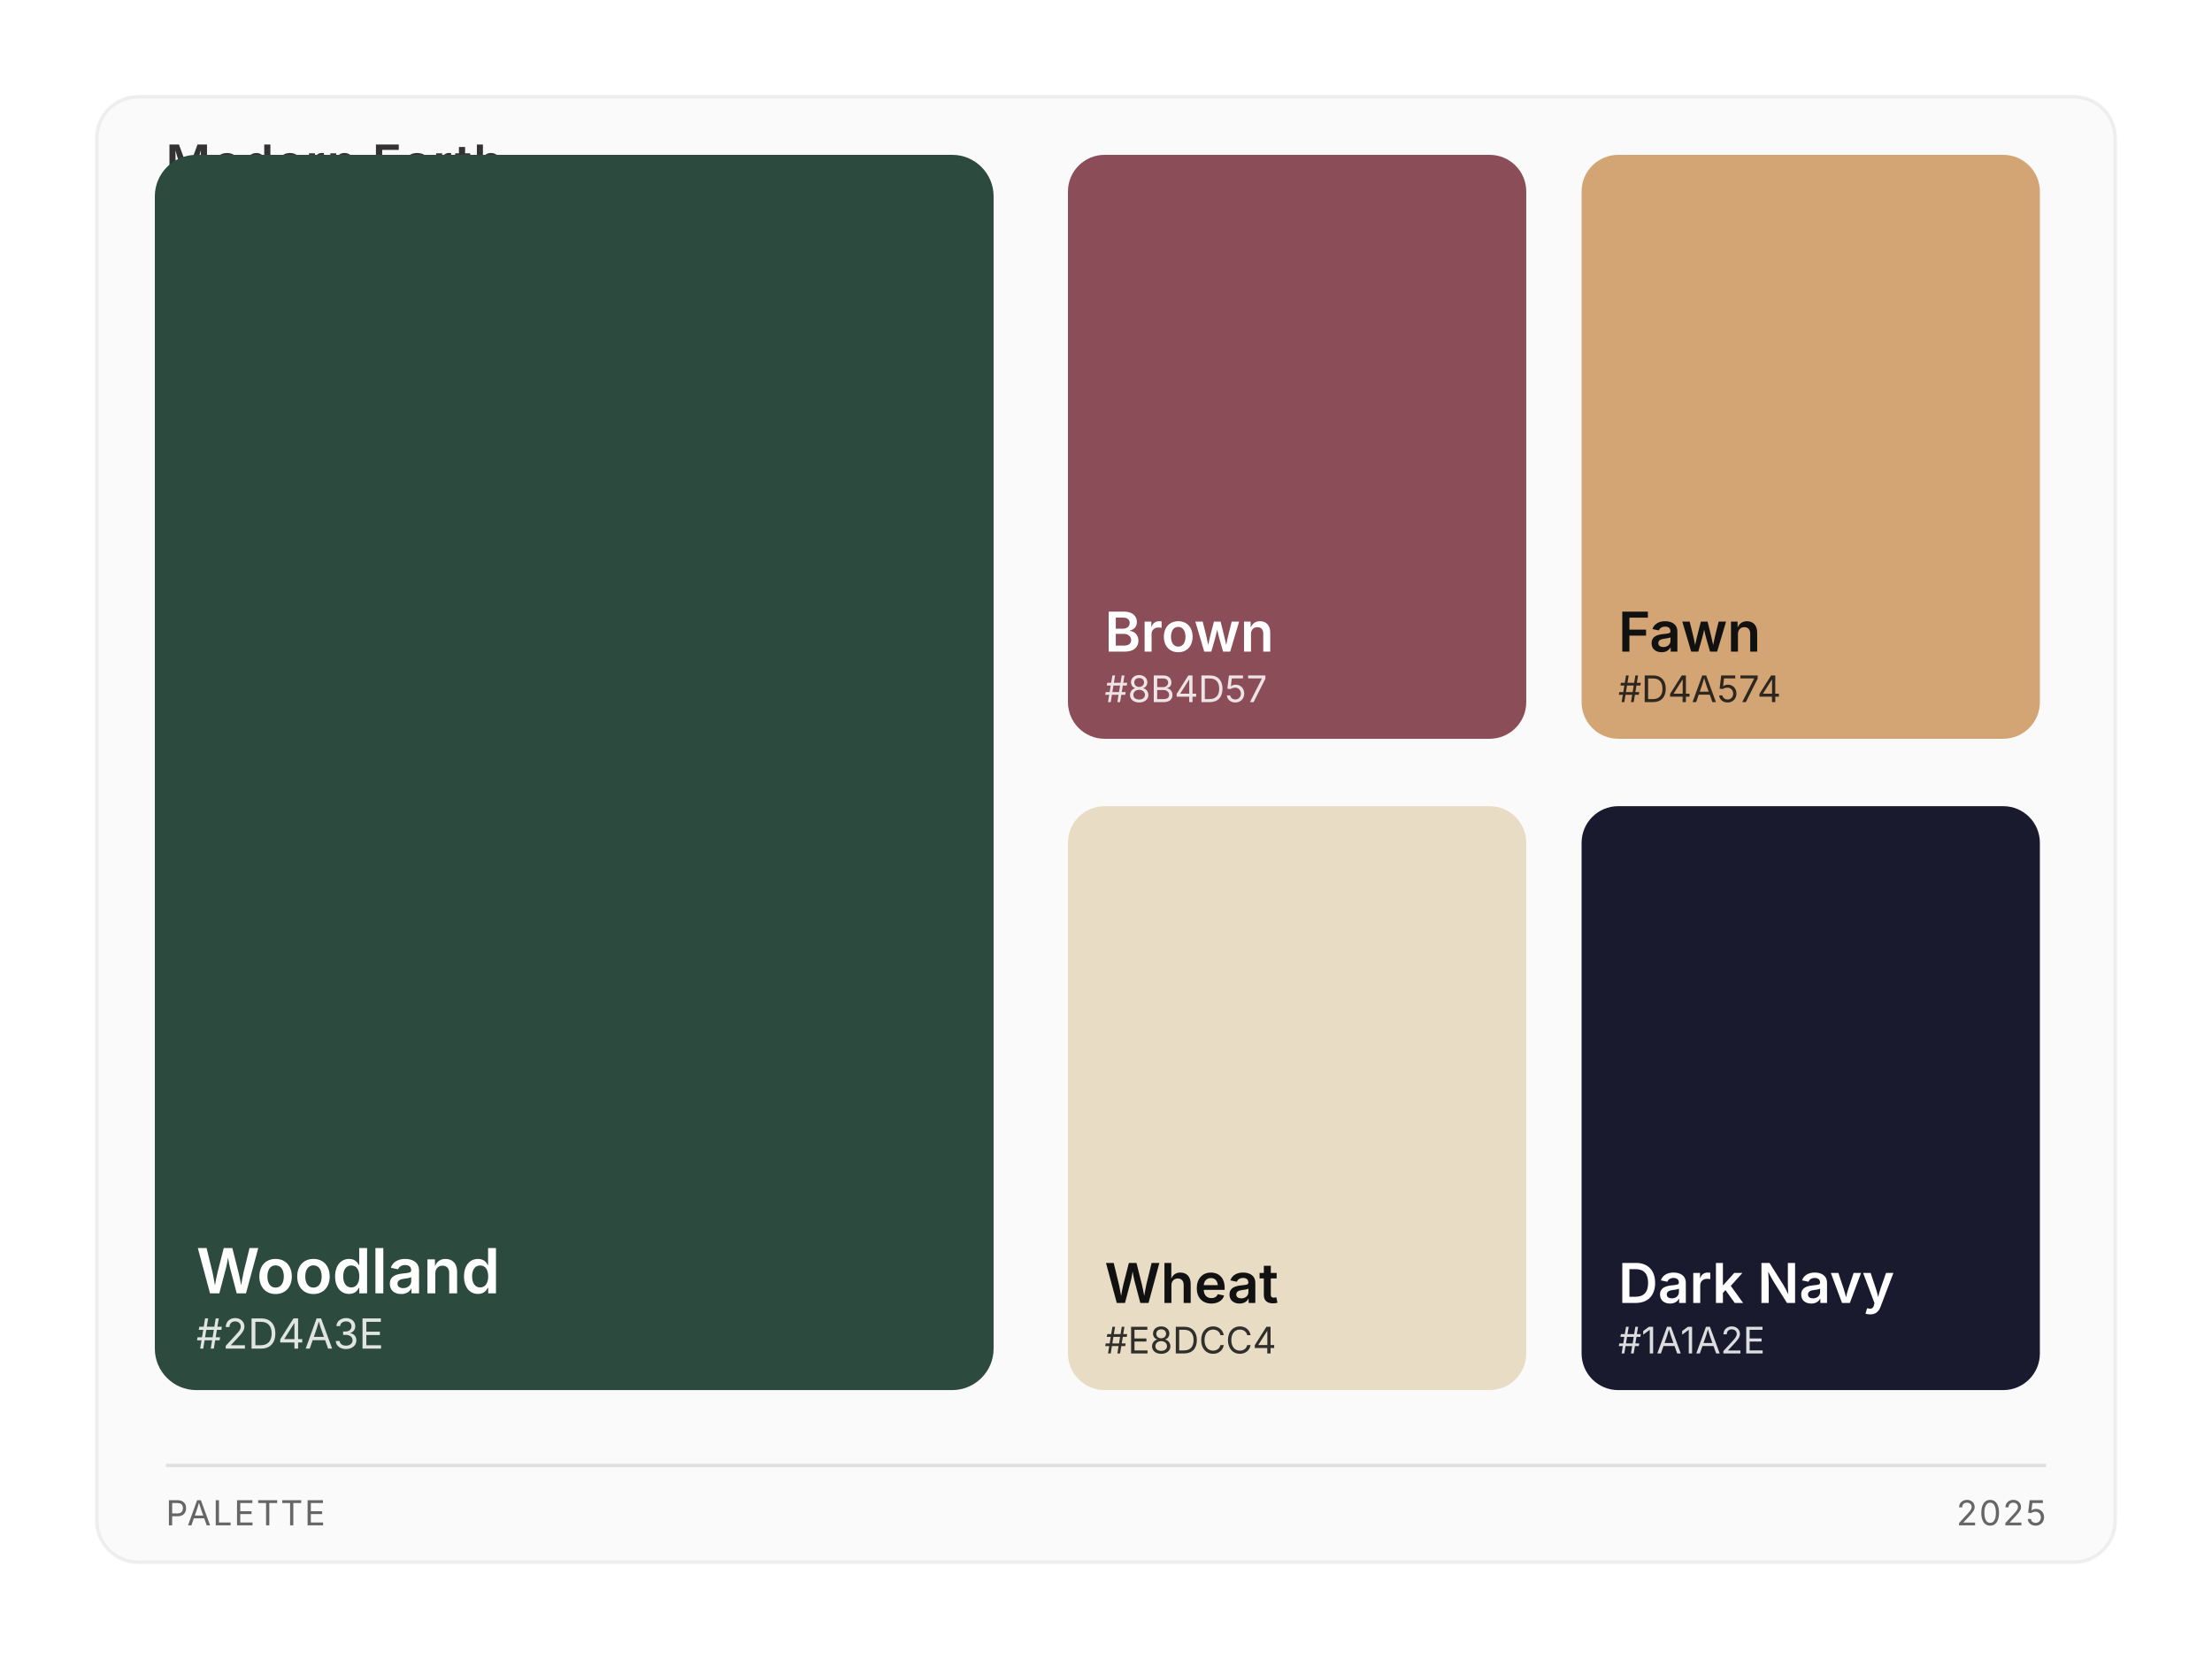
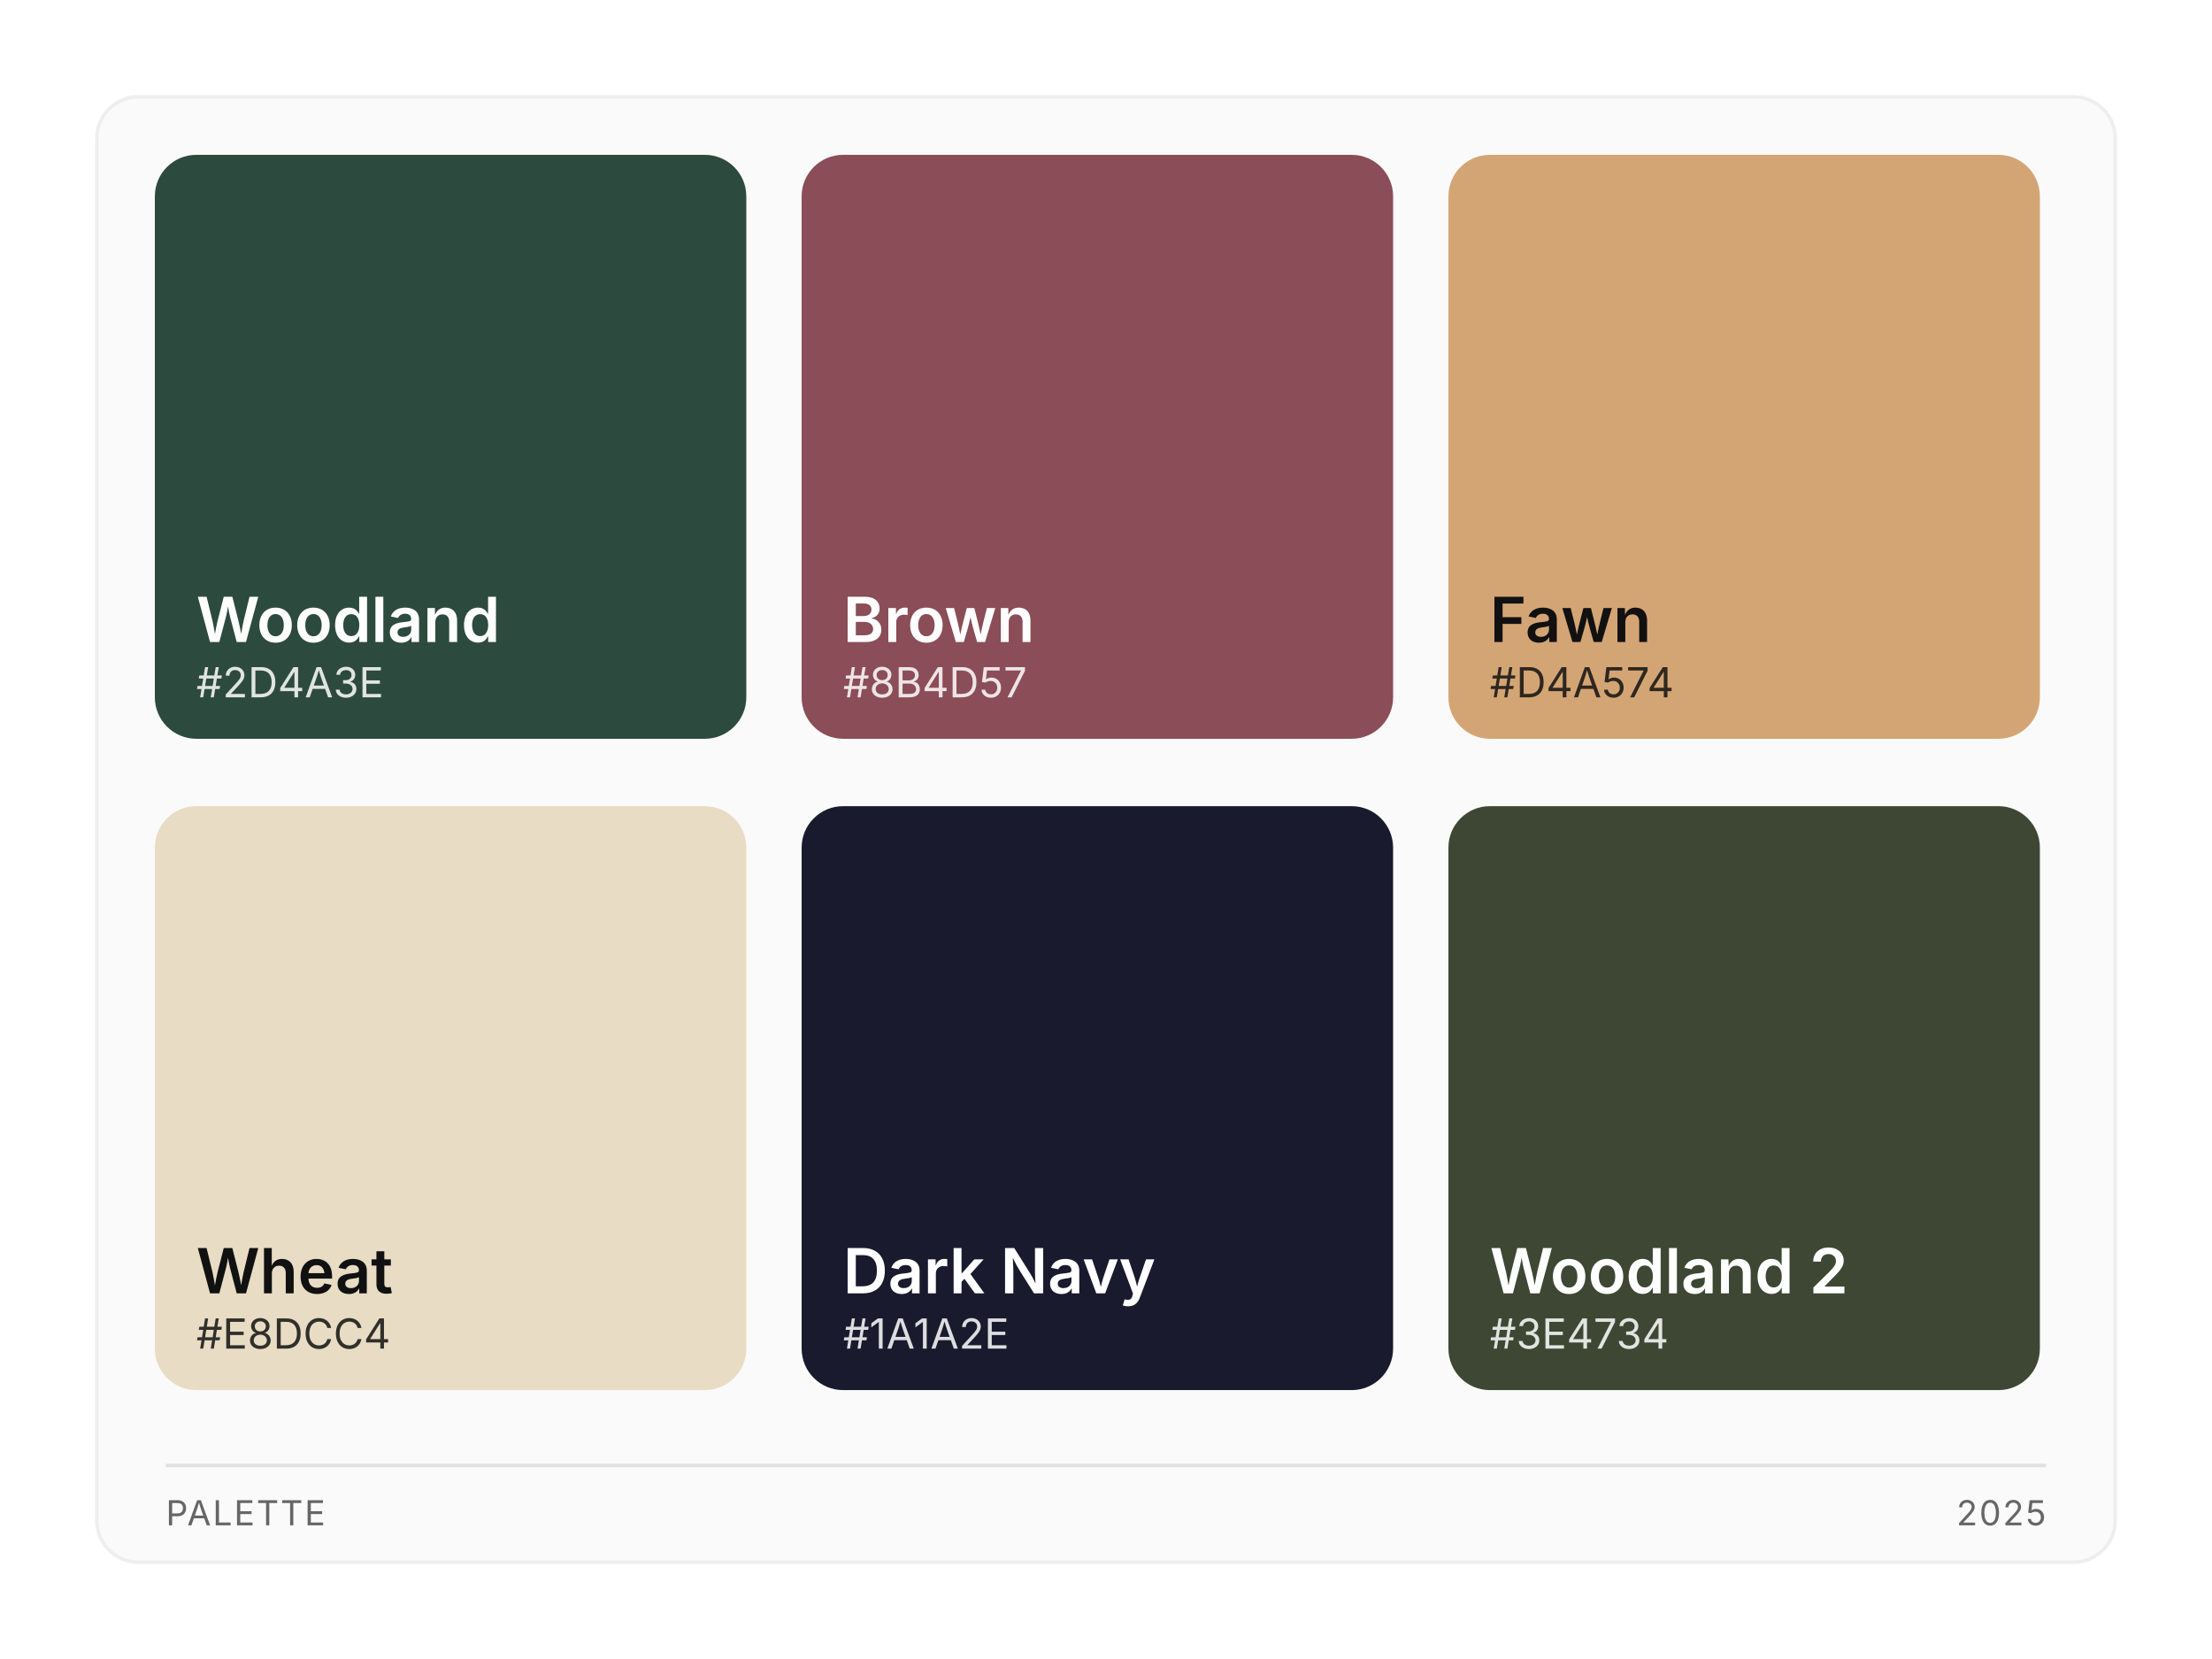
<svg xmlns="http://www.w3.org/2000/svg" width="640" height="480" viewBox="0 0 640 480">
  <rect width="640" height="480" fill="#FFFFFF" />
  <rect x="28" y="28" width="584" height="424" rx="12" fill="#FAFAFA" stroke="#E5E5E5" stroke-opacity="0.6" stroke-width="1" />
-   <text x="48" y="52" font-family="Inter, &quot;SF Pro Display&quot;, system-ui, -apple-system, sans-serif" font-size="14" font-weight="600" fill="#333333" letter-spacing="0.5">Modern Earth</text>
  <g>
-     <rect x="44.8" y="44.8" width="242.68" height="357.4" rx="12" fill="#2D4A3E" />
-     <text x="56.8" y="390.2" font-family="Inter, &quot;SF Pro Display&quot;, system-ui, -apple-system, sans-serif" font-size="12" fill="#FFFFFF" opacity="0.85">#2D4A3E</text>
-     <text x="56.8" y="374.2" font-family="Inter, &quot;SF Pro Display&quot;, system-ui, -apple-system, sans-serif" font-size="18" font-weight="600" fill="#FFFFFF">Woodland</text>
-     <rect x="308.992" y="44.8" width="132.6" height="168.952" rx="10.608" fill="#8B4D57" />
-     <text x="319.6" y="203.144" font-family="Inter, &quot;SF Pro Display&quot;, system-ui, -apple-system, sans-serif" font-size="10.608" fill="#FFFFFF" opacity="0.85">#8B4D57</text>
-     <text x="319.6" y="188.536" font-family="Inter, &quot;SF Pro Display&quot;, system-ui, -apple-system, sans-serif" font-size="15.912" font-weight="600" fill="#FFFFFF">Brown</text>
-     <rect x="457.6" y="44.8" width="132.6" height="168.952" rx="10.608" fill="#D4A574" />
-     <text x="468.208" y="203.144" font-family="Inter, &quot;SF Pro Display&quot;, system-ui, -apple-system, sans-serif" font-size="10.608" fill="#111111" opacity="0.85">#D4A574</text>
-     <text x="468.208" y="188.536" font-family="Inter, &quot;SF Pro Display&quot;, system-ui, -apple-system, sans-serif" font-size="15.912" font-weight="600" fill="#111111">Fawn</text>
-     <rect x="308.992" y="233.248" width="132.6" height="168.952" rx="10.608" fill="#E8DCC4" />
-     <text x="319.6" y="391.592" font-family="Inter, &quot;SF Pro Display&quot;, system-ui, -apple-system, sans-serif" font-size="10.608" fill="#111111" opacity="0.85">#E8DCC4</text>
-     <text x="319.6" y="376.984" font-family="Inter, &quot;SF Pro Display&quot;, system-ui, -apple-system, sans-serif" font-size="15.912" font-weight="600" fill="#111111">Wheat</text>
-     <rect x="457.6" y="233.248" width="132.6" height="168.952" rx="10.608" fill="#1A1A2E" />
-     <text x="468.208" y="391.592" font-family="Inter, &quot;SF Pro Display&quot;, system-ui, -apple-system, sans-serif" font-size="10.608" fill="#FFFFFF" opacity="0.85">#1A1A2E</text>
-     <text x="468.208" y="376.984" font-family="Inter, &quot;SF Pro Display&quot;, system-ui, -apple-system, sans-serif" font-size="15.912" font-weight="600" fill="#FFFFFF">Dark Navy</text>
+     <rect x="44.8" y="44.8" width="171.128" height="168.952" rx="12" fill="#2D4A3E" />
+     <text x="56.8" y="201.752" font-family="Inter, &quot;SF Pro Display&quot;, system-ui, -apple-system, sans-serif" font-size="12" fill="#FFFFFF" opacity="0.85">#2D4A3E</text>
+     <text x="56.8" y="185.752" font-family="Inter, &quot;SF Pro Display&quot;, system-ui, -apple-system, sans-serif" font-size="18" font-weight="600" fill="#FFFFFF">Woodland</text>
+     <rect x="231.936" y="44.8" width="171.128" height="168.952" rx="12" fill="#8B4D57" />
+     <text x="243.936" y="201.752" font-family="Inter, &quot;SF Pro Display&quot;, system-ui, -apple-system, sans-serif" font-size="12" fill="#FFFFFF" opacity="0.85">#8B4D57</text>
+     <text x="243.936" y="185.752" font-family="Inter, &quot;SF Pro Display&quot;, system-ui, -apple-system, sans-serif" font-size="18" font-weight="600" fill="#FFFFFF">Brown</text>
+     <rect x="419.072" y="44.8" width="171.128" height="168.952" rx="12" fill="#D4A574" />
+     <text x="431.072" y="201.752" font-family="Inter, &quot;SF Pro Display&quot;, system-ui, -apple-system, sans-serif" font-size="12" fill="#111111" opacity="0.85">#D4A574</text>
+     <text x="431.072" y="185.752" font-family="Inter, &quot;SF Pro Display&quot;, system-ui, -apple-system, sans-serif" font-size="18" font-weight="600" fill="#111111">Fawn</text>
+     <rect x="44.8" y="233.248" width="171.128" height="168.952" rx="12" fill="#E8DCC4" />
+     <text x="56.8" y="390.2" font-family="Inter, &quot;SF Pro Display&quot;, system-ui, -apple-system, sans-serif" font-size="12" fill="#111111" opacity="0.85">#E8DCC4</text>
+     <text x="56.8" y="374.2" font-family="Inter, &quot;SF Pro Display&quot;, system-ui, -apple-system, sans-serif" font-size="18" font-weight="600" fill="#111111">Wheat</text>
+     <rect x="231.936" y="233.248" width="171.128" height="168.952" rx="12" fill="#1A1A2E" />
+     <text x="243.936" y="390.2" font-family="Inter, &quot;SF Pro Display&quot;, system-ui, -apple-system, sans-serif" font-size="12" fill="#FFFFFF" opacity="0.85">#1A1A2E</text>
+     <text x="243.936" y="374.2" font-family="Inter, &quot;SF Pro Display&quot;, system-ui, -apple-system, sans-serif" font-size="18" font-weight="600" fill="#FFFFFF">Dark Navy</text>
+     <rect x="419.072" y="233.248" width="171.128" height="168.952" rx="12" fill="#3E4734" />
+     <text x="431.072" y="390.2" font-family="Inter, &quot;SF Pro Display&quot;, system-ui, -apple-system, sans-serif" font-size="12" fill="#FFFFFF" opacity="0.85">#3E4734</text>
+     <text x="431.072" y="374.2" font-family="Inter, &quot;SF Pro Display&quot;, system-ui, -apple-system, sans-serif" font-size="18" font-weight="600" fill="#FFFFFF">Woodland 2</text>
  </g>
  <line x1="48" y1="424" x2="592" y2="424" stroke="#E0E0E0" stroke-width="1" />
  <text x="48" y="441.333" font-family="Inter, &quot;SF Pro Display&quot;, system-ui, -apple-system, sans-serif" font-size="10" fill="#666666" letter-spacing="0.5">PALETTE</text>
  <text x="592" y="441.333" font-family="Inter, &quot;SF Pro Display&quot;, system-ui, -apple-system, sans-serif" font-size="10" fill="#666666" text-anchor="end" letter-spacing="0.5">2025</text>
</svg>
